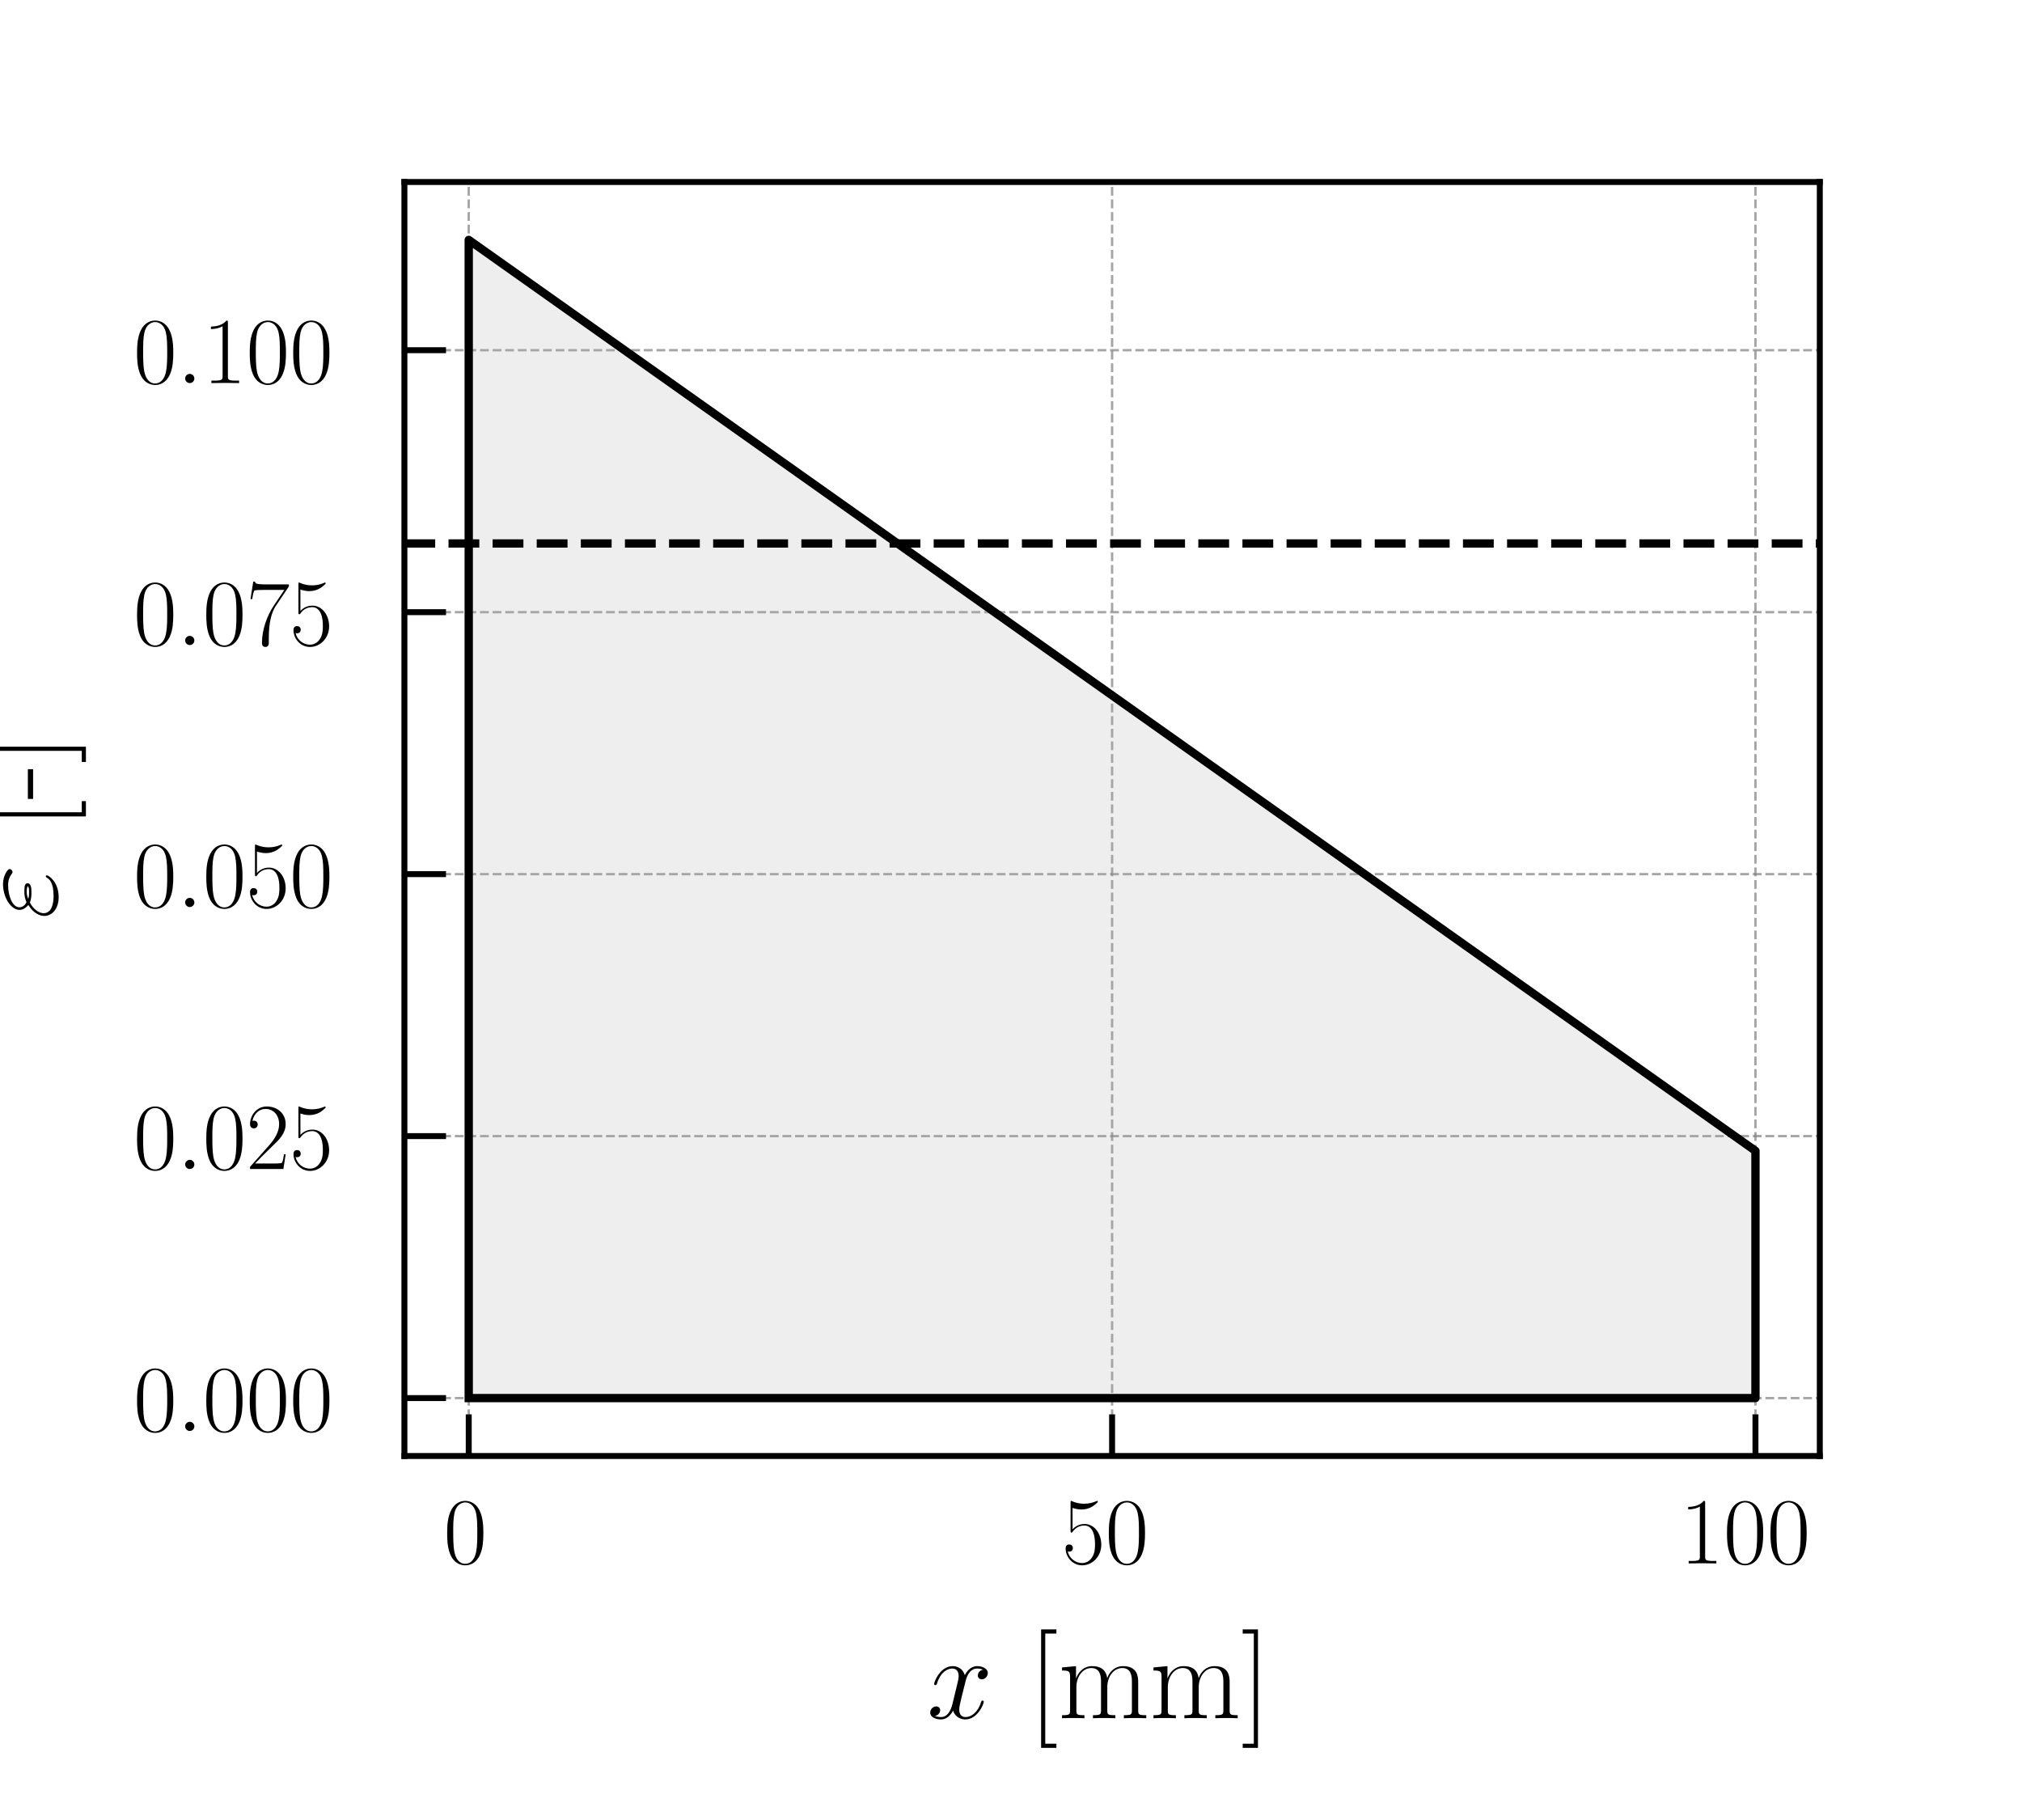
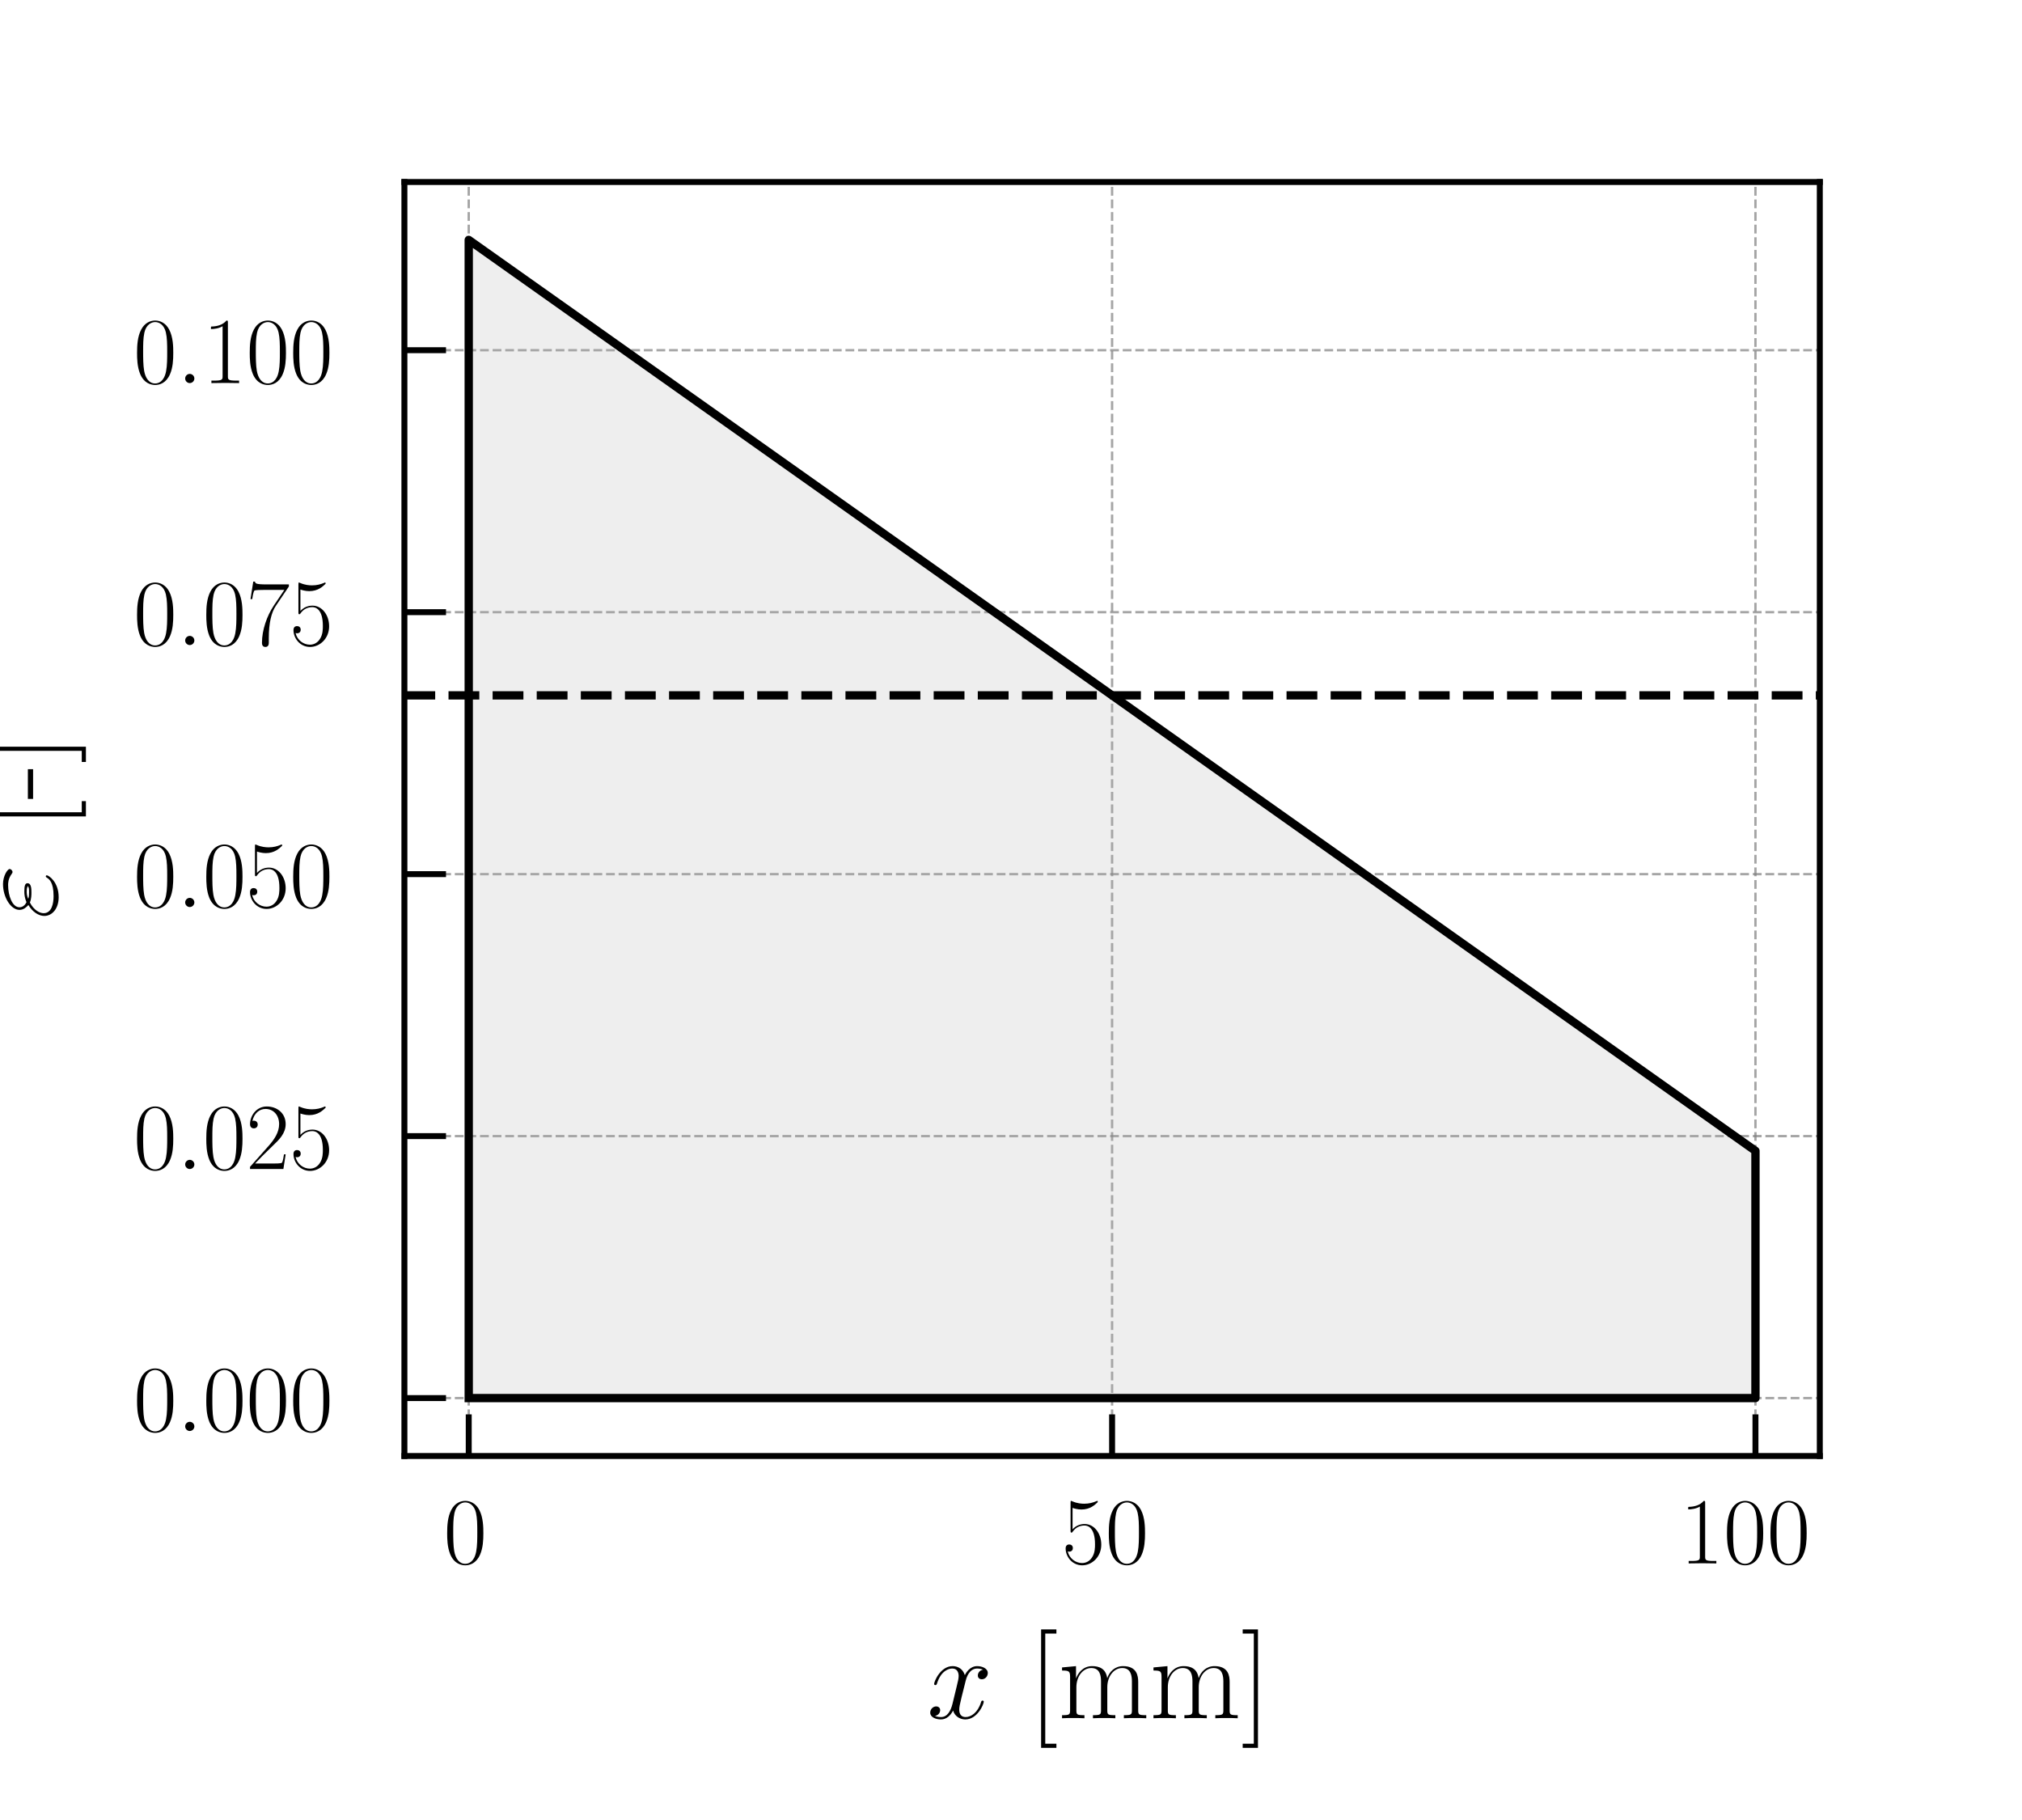
<svg xmlns="http://www.w3.org/2000/svg" xmlns:xlink="http://www.w3.org/1999/xlink" width="170.079pt" height="153.071pt" viewBox="0 0 170.079 153.071" version="1.1">
  <defs>
    <style type="text/css">*{stroke-linejoin: round; stroke-linecap: butt}</style>
  </defs>
  <g id="figure_1">
    <g id="patch_1">
      <path d="M 0 153.071  L 170.079 153.071  L 170.079 0  L 0 0  z " style="fill: #ffffff" />
    </g>
    <g id="axes_1">
      <g id="patch_2">
        <path d="M 34.016 122.457  L 153.071 122.457  L 153.071 15.307  L 34.016 15.307  z " style="fill: #ffffff" />
      </g>
      <g id="matplotlib.axis_1">
        <g id="xtick_1">
          <g id="line2d_1">
-             <path d="M 39.427 122.457  L 39.427 15.307  " clip-path="url(#p452bbb6928)" style="fill: none; stroke-dasharray: 0.74,0.32; stroke-dashoffset: 0; stroke: #808080; stroke-opacity: 0.7; stroke-width: 0.2" />
+             <path d="M 39.427 122.457  L 39.427 15.307  " clip-path="url(#pecbbc4101e)" style="fill: none; stroke-dasharray: 0.74,0.32; stroke-dashoffset: 0; stroke: #808080; stroke-opacity: 0.7; stroke-width: 0.2" />
          </g>
          <g id="line2d_2">
            <defs>
-               <path id="m1eab7b3bbd" d="M 0 0  L 0 -3.5  " style="stroke: #000000; stroke-width: 0.5" />
-             </defs>
-             <g>
-               <use xlink:href="#m1eab7b3bbd" x="39.427" y="122.457" style="stroke: #000000; stroke-width: 0.5" />
+               <path id="mc1dc0da6ac" d="M 0 0  L 0 -3.5  " style="stroke: #000000; stroke-width: 0.5" />
+             </defs>
+             <g>
+               <use xlink:href="#mc1dc0da6ac" x="39.427" y="122.457" style="stroke: #000000; stroke-width: 0.5" />
            </g>
          </g>
          <g id="text_1">
            <g transform="translate(37.31025 131.4915) scale(0.08 -0.08)">
              <defs>
                <path id="CMR17-30" d="M 2688 2038  C 2688 2430 2682 3099 2413 3613  C 2176 4063 1798 4224 1466 4224  C 1158 4224 768 4082 525 3620  C 269 3137 243 2539 243 2038  C 243 1671 250 1112 448 623  C 723 -39 1216 -128 1466 -128  C 1760 -128 2208 -7 2470 604  C 2662 1048 2688 1568 2688 2038  z M 1466 -26  C 1056 -26 813 328 723 816  C 653 1196 653 1749 653 2109  C 653 2604 653 3015 736 3407  C 858 3954 1216 4121 1466 4121  C 1728 4121 2067 3947 2189 3420  C 2272 3054 2278 2623 2278 2109  C 2278 1691 2278 1176 2202 797  C 2067 96 1690 -26 1466 -26  z " transform="scale(0.015625)" />
              </defs>
              <use xlink:href="#CMR17-30" transform="scale(0.996264)" />
            </g>
          </g>
        </g>
        <g id="xtick_2">
          <g id="line2d_3">
-             <path d="M 93.543 122.457  L 93.543 15.307  " clip-path="url(#p452bbb6928)" style="fill: none; stroke-dasharray: 0.74,0.32; stroke-dashoffset: 0; stroke: #808080; stroke-opacity: 0.7; stroke-width: 0.2" />
+             <path d="M 93.543 122.457  L 93.543 15.307  " clip-path="url(#pecbbc4101e)" style="fill: none; stroke-dasharray: 0.74,0.32; stroke-dashoffset: 0; stroke: #808080; stroke-opacity: 0.7; stroke-width: 0.2" />
          </g>
          <g id="line2d_4">
            <g>
-               <use xlink:href="#m1eab7b3bbd" x="93.543" y="122.457" style="stroke: #000000; stroke-width: 0.5" />
+               <use xlink:href="#mc1dc0da6ac" x="93.543" y="122.457" style="stroke: #000000; stroke-width: 0.5" />
            </g>
          </g>
          <g id="text_2">
            <g transform="translate(89.30912 131.4915) scale(0.08 -0.08)">
              <defs>
                <path id="CMR17-35" d="M 730 3750  C 794 3724 1056 3641 1325 3641  C 1920 3641 2246 3961 2432 4140  C 2432 4191 2432 4224 2394 4224  C 2387 4224 2374 4224 2323 4198  C 2099 4102 1837 4032 1517 4032  C 1325 4032 1037 4055 723 4191  C 653 4224 640 4224 634 4224  C 602 4224 595 4217 595 4090  L 595 2231  C 595 2113 595 2080 659 2080  C 691 2080 704 2093 736 2139  C 941 2435 1222 2560 1542 2560  C 1766 2560 2246 2415 2246 1293  C 2246 1087 2246 716 2054 422  C 1894 159 1645 25 1370 25  C 947 25 518 319 403 812  C 429 806 480 793 506 793  C 589 793 749 838 749 1036  C 749 1209 627 1280 506 1280  C 358 1280 262 1190 262 1011  C 262 454 704 -128 1382 -128  C 2042 -128 2669 441 2669 1267  C 2669 2054 2170 2662 1549 2662  C 1222 2662 947 2540 730 2304  L 730 3750  z " transform="scale(0.015625)" />
              </defs>
              <use xlink:href="#CMR17-35" transform="scale(0.996264)" />
              <use xlink:href="#CMR17-30" transform="translate(45.69048 0) scale(0.996264)" />
            </g>
          </g>
        </g>
        <g id="xtick_3">
          <g id="line2d_5">
-             <path d="M 147.659 122.457  L 147.659 15.307  " clip-path="url(#p452bbb6928)" style="fill: none; stroke-dasharray: 0.74,0.32; stroke-dashoffset: 0; stroke: #808080; stroke-opacity: 0.7; stroke-width: 0.2" />
+             <path d="M 147.659 122.457  L 147.659 15.307  " clip-path="url(#pecbbc4101e)" style="fill: none; stroke-dasharray: 0.74,0.32; stroke-dashoffset: 0; stroke: #808080; stroke-opacity: 0.7; stroke-width: 0.2" />
          </g>
          <g id="line2d_6">
            <g>
-               <use xlink:href="#m1eab7b3bbd" x="147.659" y="122.457" style="stroke: #000000; stroke-width: 0.5" />
+               <use xlink:href="#mc1dc0da6ac" x="147.659" y="122.457" style="stroke: #000000; stroke-width: 0.5" />
            </g>
          </g>
          <g id="text_3">
            <g transform="translate(141.308 131.4915) scale(0.08 -0.08)">
              <defs>
                <path id="CMR17-31" d="M 1702 4083  C 1702 4217 1696 4224 1606 4224  C 1357 3927 979 3833 621 3820  C 602 3820 570 3820 563 3808  C 557 3795 557 3782 557 3648  C 755 3648 1088 3686 1344 3839  L 1344 467  C 1344 243 1331 166 781 166  L 589 166  L 589 0  C 896 6 1216 12 1523 12  C 1830 12 2150 6 2458 0  L 2458 166  L 2266 166  C 1715 166 1702 236 1702 467  L 1702 4083  z " transform="scale(0.015625)" />
              </defs>
              <use xlink:href="#CMR17-31" transform="scale(0.996264)" />
              <use xlink:href="#CMR17-30" transform="translate(45.69048 0) scale(0.996264)" />
              <use xlink:href="#CMR17-30" transform="translate(91.38095 0) scale(0.996264)" />
            </g>
          </g>
        </g>
        <g id="text_4">
          <g transform="translate(77.96628 144.5132) scale(0.1 -0.1)">
            <defs>
              <path id="CMMI12-78" d="M 3034 2624  C 2829 2585 2752 2431 2752 2310  C 2752 2156 2874 2105 2963 2105  C 3155 2105 3290 2271 3290 2444  C 3290 2694 2982 2816 2714 2816  C 2323 2816 2106 2451 2048 2329  C 1901 2790 1504 2816 1389 2816  C 736 2816 390 1993 390 1849  C 390 1823 416 1790 461 1790  C 512 1790 525 1829 538 1855  C 755 2572 1184 2687 1370 2687  C 1658 2687 1715 2438 1715 2284  C 1715 2143 1677 1993 1600 1678  L 1382 778  C 1286 390 1101 64 762 64  C 730 64 570 64 435 126  C 666 166 717 358 717 435  C 717 563 621 640 499 640  C 346 640 179 505 179 300  C 179 57 480 -64 755 -64  C 1062 -64 1280 153 1414 415  C 1517 64 1837 -64 2074 -64  C 2726 -64 3072 751 3072 896  C 3072 929 3046 955 3008 955  C 2950 955 2944 922 2925 870  C 2752 300 2381 64 2093 64  C 1869 64 1747 204 1747 467  C 1747 607 1773 712 1875 1146  L 2099 2039  C 2195 2425 2413 2687 2707 2687  C 2720 2687 2899 2687 3034 2624  z " transform="scale(0.015625)" />
              <path id="CMR17-5b" d="M 1504 -1600  L 1504 -1376  L 902 -1376  L 902 4575  L 1504 4575  L 1504 4800  L 678 4800  L 678 -1600  L 1504 -1600  z " transform="scale(0.015625)" />
              <path id="CMR17-6d" d="M 4326 1954  C 4326 2276 4269 2816 3507 2816  C 3072 2816 2771 2520 2656 2173  L 2650 2173  C 2573 2700 2195 2816 1837 2816  C 1331 2816 1069 2424 973 2166  L 966 2166  L 966 2816  L 211 2745  L 211 2578  C 589 2578 646 2540 646 2231  L 646 443  C 646 198 621 166 211 166  L 211 0  C 365 12 646 12 813 12  C 979 12 1267 12 1421 0  L 1421 166  C 1011 166 986 192 986 443  L 986 1678  C 986 2269 1344 2713 1792 2713  C 2266 2713 2317 2289 2317 1980  L 2317 443  C 2317 198 2291 166 1882 166  L 1882 0  C 2035 12 2317 12 2483 12  C 2650 12 2938 12 3091 0  L 3091 166  C 2682 166 2656 192 2656 443  L 2656 1678  C 2656 2269 3014 2713 3462 2713  C 3936 2713 3987 2289 3987 1980  L 3987 443  C 3987 198 3962 166 3552 166  L 3552 0  C 3706 12 3987 12 4154 12  C 4320 12 4608 12 4762 0  L 4762 166  C 4352 166 4326 192 4326 443  L 4326 1954  z " transform="scale(0.015625)" />
              <path id="CMR17-5d" d="M 915 4800  L 90 4800  L 90 4575  L 691 4575  L 691 -1376  L 90 -1376  L 90 -1600  L 915 -1600  L 915 4800  z " transform="scale(0.015625)" />
            </defs>
            <use xlink:href="#CMMI12-78" transform="scale(0.996264)" />
            <use xlink:href="#CMR17-5b" transform="translate(85.51003 0) scale(0.996264)" />
            <use xlink:href="#CMR17-6d" transform="translate(110.3811 0) scale(0.996264)" />
            <use xlink:href="#CMR17-6d" transform="translate(187.3007 0) scale(0.996264)" />
            <use xlink:href="#CMR17-5d" transform="translate(264.2203 0) scale(0.996264)" />
          </g>
        </g>
      </g>
      <g id="matplotlib.axis_2">
        <g id="ytick_1">
          <g id="line2d_7">
-             <path d="M 34.016 117.586  L 153.071 117.586  " clip-path="url(#p452bbb6928)" style="fill: none; stroke-dasharray: 0.74,0.32; stroke-dashoffset: 0; stroke: #808080; stroke-opacity: 0.7; stroke-width: 0.2" />
+             <path d="M 34.016 117.586  L 153.071 117.586  " clip-path="url(#pecbbc4101e)" style="fill: none; stroke-dasharray: 0.74,0.32; stroke-dashoffset: 0; stroke: #808080; stroke-opacity: 0.7; stroke-width: 0.2" />
          </g>
          <g id="line2d_8">
            <defs>
-               <path id="mb3198930c1" d="M 0 0  L 3.5 0  " style="stroke: #000000; stroke-width: 0.5" />
-             </defs>
-             <g>
-               <use xlink:href="#mb3198930c1" x="34.016" y="117.586" style="stroke: #000000; stroke-width: 0.5" />
+               <path id="mde5530250d" d="M 0 0  L 3.5 0  " style="stroke: #000000; stroke-width: 0.5" />
+             </defs>
+             <g>
+               <use xlink:href="#mde5530250d" x="34.016" y="117.586" style="stroke: #000000; stroke-width: 0.5" />
            </g>
          </g>
          <g id="text_5">
            <g transform="translate(11.22669 120.3537) scale(0.08 -0.08)">
              <defs>
                <path id="CMMI12-3a" d="M 1178 307  C 1178 492 1024 620 870 620  C 685 620 557 467 557 313  C 557 128 710 0 864 0  C 1050 0 1178 153 1178 307  z " transform="scale(0.015625)" />
              </defs>
              <use xlink:href="#CMR17-30" transform="scale(0.996264)" />
              <use xlink:href="#CMMI12-3a" transform="translate(45.69048 0) scale(0.996264)" />
              <use xlink:href="#CMR17-30" transform="translate(72.78765 0) scale(0.996264)" />
              <use xlink:href="#CMR17-30" transform="translate(118.4781 0) scale(0.996264)" />
              <use xlink:href="#CMR17-30" transform="translate(164.1686 0) scale(0.996264)" />
            </g>
          </g>
        </g>
        <g id="ytick_2">
          <g id="line2d_9">
-             <path d="M 34.016 95.553  L 153.071 95.553  " clip-path="url(#p452bbb6928)" style="fill: none; stroke-dasharray: 0.74,0.32; stroke-dashoffset: 0; stroke: #808080; stroke-opacity: 0.7; stroke-width: 0.2" />
+             <path d="M 34.016 95.553  L 153.071 95.553  " clip-path="url(#pecbbc4101e)" style="fill: none; stroke-dasharray: 0.74,0.32; stroke-dashoffset: 0; stroke: #808080; stroke-opacity: 0.7; stroke-width: 0.2" />
          </g>
          <g id="line2d_10">
            <g>
-               <use xlink:href="#mb3198930c1" x="34.016" y="95.553" style="stroke: #000000; stroke-width: 0.5" />
+               <use xlink:href="#mde5530250d" x="34.016" y="95.553" style="stroke: #000000; stroke-width: 0.5" />
            </g>
          </g>
          <g id="text_6">
            <g transform="translate(11.22669 98.31999) scale(0.08 -0.08)">
              <defs>
                <path id="CMR17-32" d="M 2669 990  L 2554 990  C 2490 537 2438 460 2413 422  C 2381 371 1920 371 1830 371  L 602 371  C 832 620 1280 1073 1824 1596  C 2214 1966 2669 2400 2669 3033  C 2669 3788 2067 4224 1395 4224  C 691 4224 262 3603 262 3027  C 262 2777 448 2745 525 2745  C 589 2745 781 2783 781 3007  C 781 3206 614 3264 525 3264  C 486 3264 448 3257 422 3244  C 544 3788 915 4057 1306 4057  C 1862 4057 2227 3616 2227 3033  C 2227 2477 1901 1998 1536 1583  L 262 147  L 262 0  L 2515 0  L 2669 990  z " transform="scale(0.015625)" />
              </defs>
              <use xlink:href="#CMR17-30" transform="scale(0.996264)" />
              <use xlink:href="#CMMI12-3a" transform="translate(45.69048 0) scale(0.996264)" />
              <use xlink:href="#CMR17-30" transform="translate(72.78765 0) scale(0.996264)" />
              <use xlink:href="#CMR17-32" transform="translate(118.4781 0) scale(0.996264)" />
              <use xlink:href="#CMR17-35" transform="translate(164.1686 0) scale(0.996264)" />
            </g>
          </g>
        </g>
        <g id="ytick_3">
          <g id="line2d_11">
-             <path d="M 34.016 73.519  L 153.071 73.519  " clip-path="url(#p452bbb6928)" style="fill: none; stroke-dasharray: 0.74,0.32; stroke-dashoffset: 0; stroke: #808080; stroke-opacity: 0.7; stroke-width: 0.2" />
+             <path d="M 34.016 73.519  L 153.071 73.519  " clip-path="url(#pecbbc4101e)" style="fill: none; stroke-dasharray: 0.74,0.32; stroke-dashoffset: 0; stroke: #808080; stroke-opacity: 0.7; stroke-width: 0.2" />
          </g>
          <g id="line2d_12">
            <g>
-               <use xlink:href="#mb3198930c1" x="34.016" y="73.519" style="stroke: #000000; stroke-width: 0.5" />
+               <use xlink:href="#mde5530250d" x="34.016" y="73.519" style="stroke: #000000; stroke-width: 0.5" />
            </g>
          </g>
          <g id="text_7">
            <g transform="translate(11.22669 76.28633) scale(0.08 -0.08)">
              <use xlink:href="#CMR17-30" transform="scale(0.996264)" />
              <use xlink:href="#CMMI12-3a" transform="translate(45.69048 0) scale(0.996264)" />
              <use xlink:href="#CMR17-30" transform="translate(72.78765 0) scale(0.996264)" />
              <use xlink:href="#CMR17-35" transform="translate(118.4781 0) scale(0.996264)" />
              <use xlink:href="#CMR17-30" transform="translate(164.1686 0) scale(0.996264)" />
            </g>
          </g>
        </g>
        <g id="ytick_4">
          <g id="line2d_13">
-             <path d="M 34.016 51.485  L 153.071 51.485  " clip-path="url(#p452bbb6928)" style="fill: none; stroke-dasharray: 0.74,0.32; stroke-dashoffset: 0; stroke: #808080; stroke-opacity: 0.7; stroke-width: 0.2" />
+             <path d="M 34.016 51.485  L 153.071 51.485  " clip-path="url(#pecbbc4101e)" style="fill: none; stroke-dasharray: 0.74,0.32; stroke-dashoffset: 0; stroke: #808080; stroke-opacity: 0.7; stroke-width: 0.2" />
          </g>
          <g id="line2d_14">
            <g>
-               <use xlink:href="#mb3198930c1" x="34.016" y="51.485" style="stroke: #000000; stroke-width: 0.5" />
+               <use xlink:href="#mde5530250d" x="34.016" y="51.485" style="stroke: #000000; stroke-width: 0.5" />
            </g>
          </g>
          <g id="text_8">
            <g transform="translate(11.22669 54.25266) scale(0.08 -0.08)">
              <defs>
                <path id="CMR17-37" d="M 2886 3955  L 2886 4096  L 1382 4096  C 634 4096 621 4166 595 4288  L 480 4288  L 294 3104  L 410 3104  C 429 3226 474 3552 550 3673  C 589 3724 1062 3724 1171 3724  L 2579 3724  L 1869 2670  C 1395 1961 1069 1003 1069 166  C 1069 89 1069 -128 1299 -128  C 1530 -128 1530 89 1530 172  L 1530 466  C 1530 1514 1709 2204 2003 2644  L 2886 3955  z " transform="scale(0.015625)" />
              </defs>
              <use xlink:href="#CMR17-30" transform="scale(0.996264)" />
              <use xlink:href="#CMMI12-3a" transform="translate(45.69048 0) scale(0.996264)" />
              <use xlink:href="#CMR17-30" transform="translate(72.78765 0) scale(0.996264)" />
              <use xlink:href="#CMR17-37" transform="translate(118.4781 0) scale(0.996264)" />
              <use xlink:href="#CMR17-35" transform="translate(164.1686 0) scale(0.996264)" />
            </g>
          </g>
        </g>
        <g id="ytick_5">
          <g id="line2d_15">
-             <path d="M 34.016 29.452  L 153.071 29.452  " clip-path="url(#p452bbb6928)" style="fill: none; stroke-dasharray: 0.74,0.32; stroke-dashoffset: 0; stroke: #808080; stroke-opacity: 0.7; stroke-width: 0.2" />
+             <path d="M 34.016 29.452  L 153.071 29.452  " clip-path="url(#pecbbc4101e)" style="fill: none; stroke-dasharray: 0.74,0.32; stroke-dashoffset: 0; stroke: #808080; stroke-opacity: 0.7; stroke-width: 0.2" />
          </g>
          <g id="line2d_16">
            <g>
-               <use xlink:href="#mb3198930c1" x="34.016" y="29.452" style="stroke: #000000; stroke-width: 0.5" />
+               <use xlink:href="#mde5530250d" x="34.016" y="29.452" style="stroke: #000000; stroke-width: 0.5" />
            </g>
          </g>
          <g id="text_9">
            <g transform="translate(11.22669 32.219) scale(0.08 -0.08)">
              <use xlink:href="#CMR17-30" transform="scale(0.996264)" />
              <use xlink:href="#CMMI12-3a" transform="translate(45.69048 0) scale(0.996264)" />
              <use xlink:href="#CMR17-31" transform="translate(72.78765 0) scale(0.996264)" />
              <use xlink:href="#CMR17-30" transform="translate(118.4781 0) scale(0.996264)" />
              <use xlink:href="#CMR17-30" transform="translate(164.1686 0) scale(0.996264)" />
            </g>
          </g>
        </g>
        <g id="text_10">
          <g transform="translate(4.736033 77.29305) rotate(-90) scale(0.1 -0.1)">
            <defs>
              <path id="CMMI12-22" d="M 890 1427  C 1094 1344 1312 1344 1434 1344  C 1600 1344 1933 1344 1933 1554  C 1933 1683 1811 1728 1485 1728  C 1325 1728 1133 1708 909 1612  C 710 1708 634 1853 634 1991  C 634 2379 1261 2604 1830 2604  C 1939 2604 2170 2604 2438 2410  C 2477 2385 2496 2366 2541 2366  C 2618 2366 2701 2448 2701 2523  C 2701 2636 2330 2880 1888 2880  C 1171 2880 493 2454 493 1991  C 493 1759 646 1612 755 1508  C 384 1288 166 953 166 649  C 166 221 563 -128 1178 -128  C 2022 -128 2362 426 2362 513  C 2362 544 2336 568 2304 568  C 2272 568 2259 550 2234 513  C 2163 395 1997 147 1235 147  C 838 147 314 246 314 686  C 314 897 474 1213 890 1427  z M 1088 1517  C 1261 1599 1427 1599 1472 1599  C 1651 1599 1683 1581 1786 1545  C 1677 1472 1664 1472 1434 1472  C 1318 1472 1216 1472 1088 1517  z " transform="scale(0.015625)" />
              <path id="CMR17-2d" d="M 1632 1254  L 1632 1536  L 26 1536  L 26 1254  L 1632 1254  z " transform="scale(0.015625)" />
            </defs>
            <use xlink:href="#CMMI12-22" transform="scale(0.996264)" />
            <use xlink:href="#CMR17-5b" transform="translate(75.72616 0) scale(0.996264)" />
            <use xlink:href="#CMR17-2d" transform="translate(100.5972 0) scale(0.996264)" />
            <use xlink:href="#CMR17-5d" transform="translate(130.6732 0) scale(0.996264)" />
          </g>
        </g>
      </g>
      <g id="patch_3">
-         <path d="M 39.427 117.586  L 147.659 117.586  L 147.659 96.792  L 39.427 20.178  z " clip-path="url(#p452bbb6928)" style="fill: #a9a9a9; opacity: 0.2; stroke: #a9a9a9; stroke-width: 0.5; stroke-linejoin: miter" />
+         <path d="M 39.427 117.586  L 147.659 117.586  L 147.659 96.792  L 39.427 20.178  z " clip-path="url(#pecbbc4101e)" style="fill: #a9a9a9; opacity: 0.2; stroke: #a9a9a9; stroke-width: 0.5; stroke-linejoin: miter" />
      </g>
      <g id="line2d_17">
-         <path d="M 39.427 117.586  L 147.659 117.586  L 147.659 96.792  L 39.427 20.178  L 39.427 117.586  " clip-path="url(#p452bbb6928)" style="fill: none; stroke: #000000; stroke-width: 0.7; stroke-linecap: square" />
+         <path d="M 39.427 117.586  L 147.659 117.586  L 147.659 96.792  L 39.427 20.178  L 39.427 117.586  " clip-path="url(#pecbbc4101e)" style="fill: none; stroke: #000000; stroke-width: 0.7; stroke-linecap: square" />
      </g>
      <g id="line2d_18">
-         <path d="M 34.016 45.707  L 153.071 45.707  " clip-path="url(#p452bbb6928)" style="fill: none; stroke-dasharray: 2.59,1.12; stroke-dashoffset: 0; stroke: #000000; stroke-width: 0.7" />
+         <path d="M 34.016 58.485  L 153.071 58.485  " clip-path="url(#pecbbc4101e)" style="fill: none; stroke-dasharray: 2.59,1.12; stroke-dashoffset: 0; stroke: #000000; stroke-width: 0.7" />
      </g>
      <g id="patch_4">
        <path d="M 34.016 122.457  L 34.016 15.307  " style="fill: none; stroke: #000000; stroke-width: 0.5; stroke-linejoin: miter; stroke-linecap: square" />
      </g>
      <g id="patch_5">
        <path d="M 153.071 122.457  L 153.071 15.307  " style="fill: none; stroke: #000000; stroke-width: 0.5; stroke-linejoin: miter; stroke-linecap: square" />
      </g>
      <g id="patch_6">
        <path d="M 34.016 122.457  L 153.071 122.457  " style="fill: none; stroke: #000000; stroke-width: 0.5; stroke-linejoin: miter; stroke-linecap: square" />
      </g>
      <g id="patch_7">
        <path d="M 34.016 15.307  L 153.071 15.307  " style="fill: none; stroke: #000000; stroke-width: 0.5; stroke-linejoin: miter; stroke-linecap: square" />
      </g>
    </g>
  </g>
  <defs>
-     <clipPath id="p452bbb6928">
+     <clipPath id="pecbbc4101e">
      <rect x="34.016" y="15.307" width="119.055" height="107.15" />
    </clipPath>
  </defs>
</svg>
